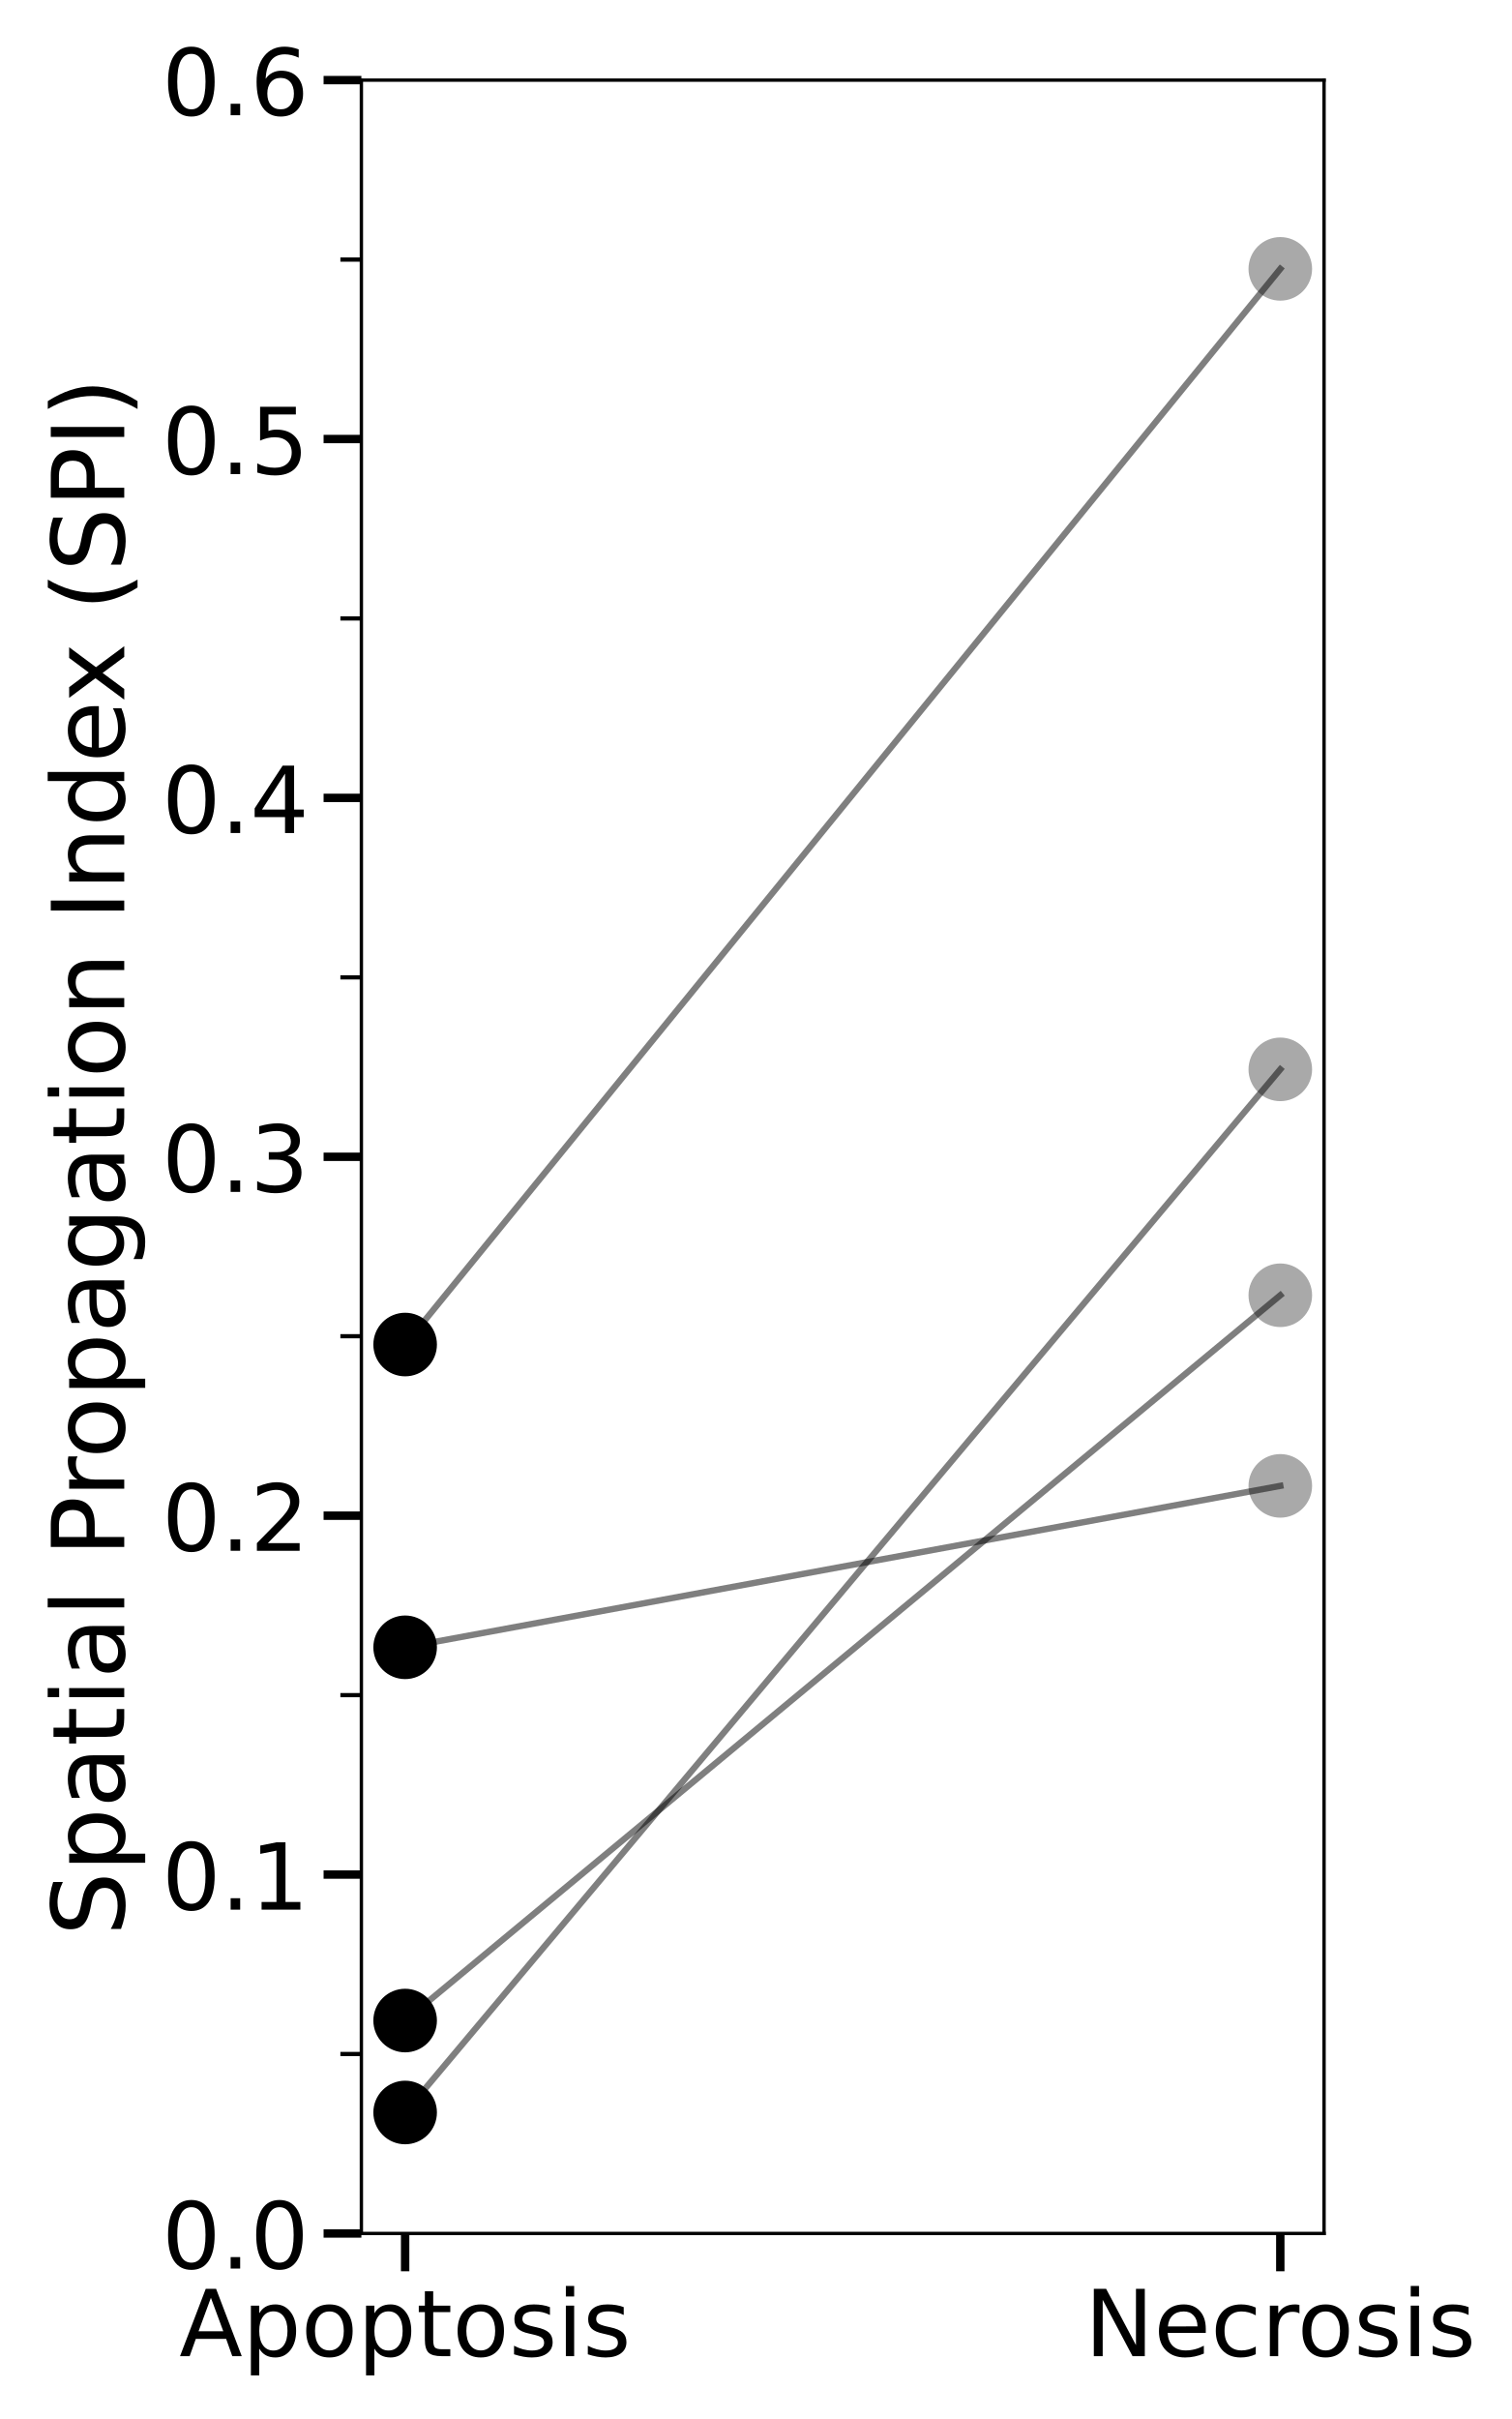
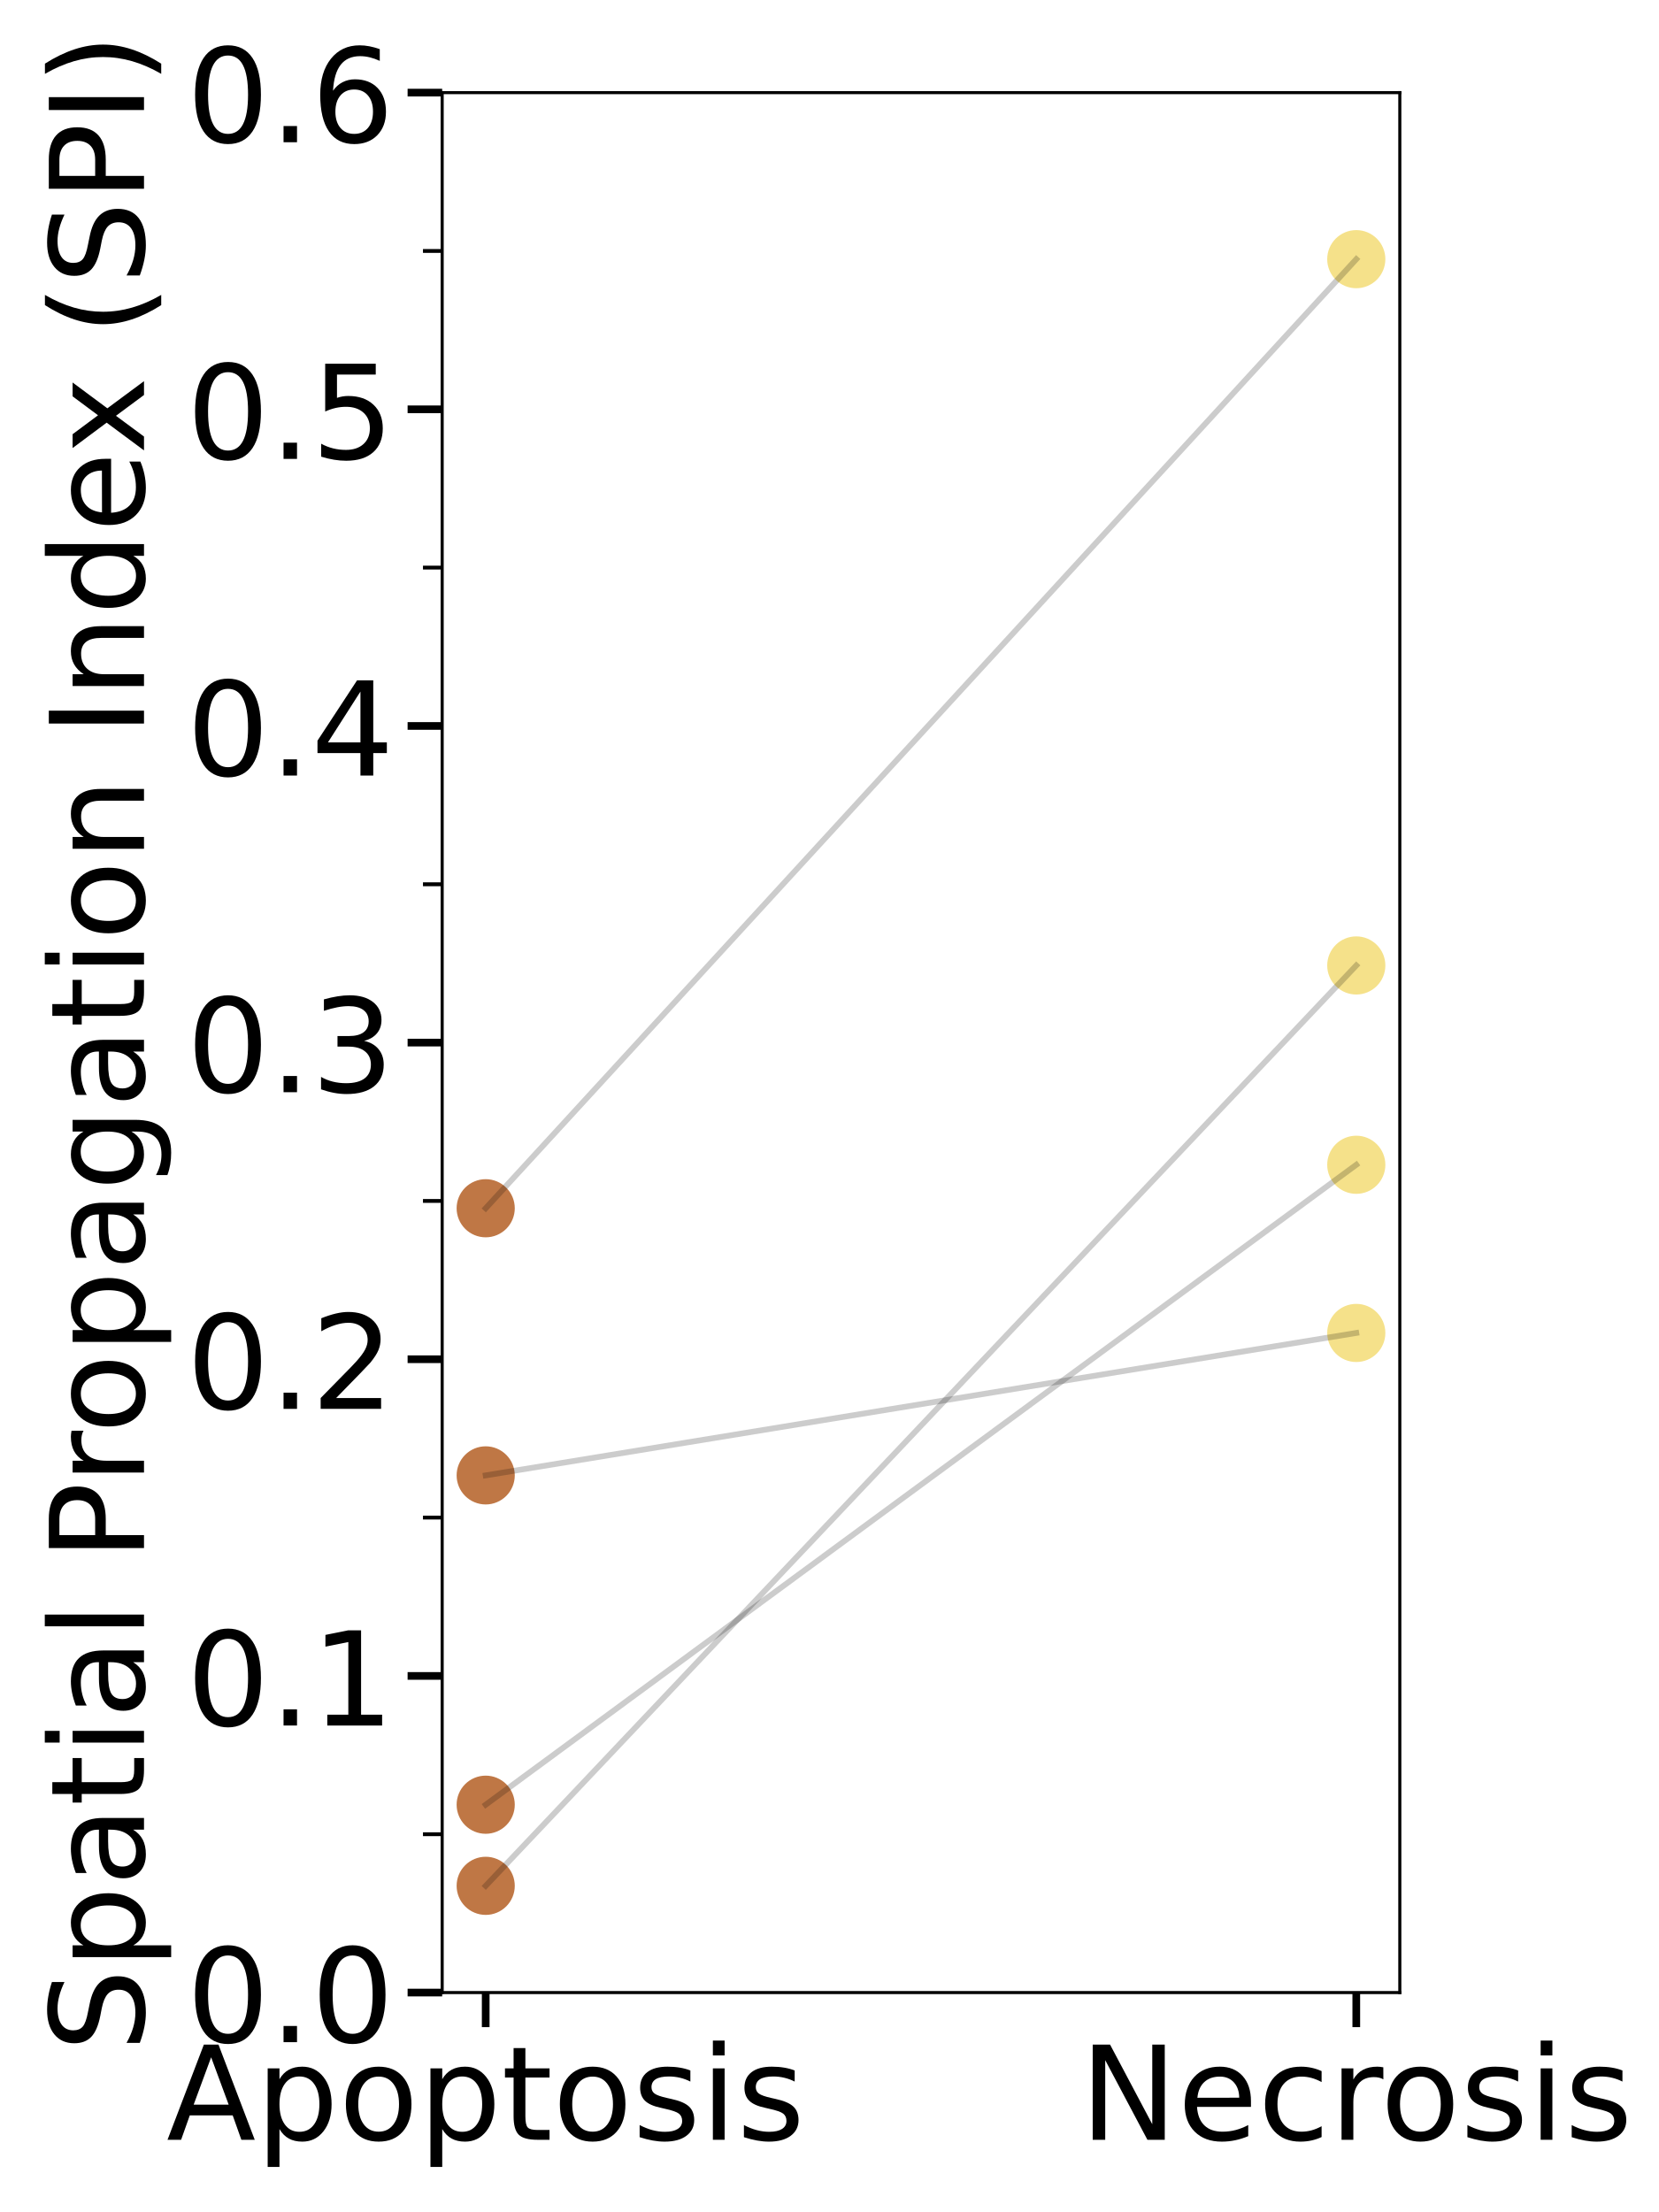
- <svg xmlns="http://www.w3.org/2000/svg" xmlns:xlink="http://www.w3.org/1999/xlink" width="360pt" height="576pt" viewBox="0 0 360 576" version="1.1">
+ <svg xmlns="http://www.w3.org/2000/svg" xmlns:xlink="http://www.w3.org/1999/xlink" width="432pt" height="576pt" viewBox="0 0 432 576" version="1.1">
  <defs>
    <style type="text/css">*{stroke-linejoin: round; stroke-linecap: butt}</style>
  </defs>
  <g id="figure_1">
    <g id="patch_1">
-       <path d="M 0 576  L 360 576  L 360 0  L 0 0  L 0 576  z " style="fill: none" />
+       <path d="M 0 576  L 432 576  L 432 0  L 0 0  L 0 576  z " style="fill: none" />
    </g>
    <g id="axes_1">
      <g id="patch_2">
-         <path d="M 86.07 531.82  L 315.352 531.82  L 315.352 19.08  L 86.07 19.08  L 86.07 531.82  z " style="fill: none" />
+         <path d="M 115.14 518.86  L 364.508 518.86  L 364.508 24.12  L 115.14 24.12  L 115.14 518.86  z " style="fill: none" />
      </g>
      <g id="PathCollection_1">
        <defs>
-           <path id="m385f94f700" d="M 0 7.071  C 1.875 7.071 3.674 6.326 5 5  C 6.326 3.674 7.071 1.875 7.071 0  C 7.071 -1.875 6.326 -3.674 5 -5  C 3.674 -6.326 1.875 -7.071 0 -7.071  C -1.875 -7.071 -3.674 -6.326 -5 -5  C -6.326 -3.674 -7.071 -1.875 -7.071 0  C -7.071 1.875 -6.326 3.674 -5 5  C -3.674 6.326 -1.875 7.071 0 7.071  z " style="stroke: #000000" />
+           <path id="m1a982b9ae4" d="M 0 7.071  C 1.875 7.071 3.674 6.326 5 5  C 6.326 3.674 7.071 1.875 7.071 0  C 7.071 -1.875 6.326 -3.674 5 -5  C 3.674 -6.326 1.875 -7.071 0 -7.071  C -1.875 -7.071 -3.674 -6.326 -5 -5  C -6.326 -3.674 -7.071 -1.875 -7.071 0  C -7.071 1.875 -6.326 3.674 -5 5  C -3.674 6.326 -1.875 7.071 0 7.071  z " style="stroke: #bf7745" />
        </defs>
-         <g clip-path="url(#pf5b03a5749)">
-           <use xlink:href="#m385f94f700" x="96.492" y="481.123" style="stroke: #000000" />
+         <g clip-path="url(#pe52d4433d5)">
+           <use xlink:href="#m1a982b9ae4" x="126.475" y="469.943" style="fill: #bf7745; stroke: #bf7745" />
        </g>
      </g>
      <g id="PathCollection_2">
        <defs>
-           <path id="m595ff05c0a" d="M 0 7.071  C 1.875 7.071 3.674 6.326 5 5  C 6.326 3.674 7.071 1.875 7.071 0  C 7.071 -1.875 6.326 -3.674 5 -5  C 3.674 -6.326 1.875 -7.071 0 -7.071  C -1.875 -7.071 -3.674 -6.326 -5 -5  C -6.326 -3.674 -7.071 -1.875 -7.071 0  C -7.071 1.875 -6.326 3.674 -5 5  C -3.674 6.326 -1.875 7.071 0 7.071  z " style="stroke: #a9a9a9" />
+           <path id="mce9ff7d6bc" d="M 0 7.071  C 1.875 7.071 3.674 6.326 5 5  C 6.326 3.674 7.071 1.875 7.071 0  C 7.071 -1.875 6.326 -3.674 5 -5  C 3.674 -6.326 1.875 -7.071 0 -7.071  C -1.875 -7.071 -3.674 -6.326 -5 -5  C -6.326 -3.674 -7.071 -1.875 -7.071 0  C -7.071 1.875 -6.326 3.674 -5 5  C -3.674 6.326 -1.875 7.071 0 7.071  z " style="stroke: #f5e18a" />
        </defs>
-         <g clip-path="url(#pf5b03a5749)">
-           <use xlink:href="#m595ff05c0a" x="304.93" y="308.421" style="fill: #a9a9a9; stroke: #a9a9a9" />
+         <g clip-path="url(#pe52d4433d5)">
+           <use xlink:href="#mce9ff7d6bc" x="353.173" y="303.304" style="fill: #f5e18a; stroke: #f5e18a" />
        </g>
      </g>
      <g id="PathCollection_3">
-         <g clip-path="url(#pf5b03a5749)">
-           <use xlink:href="#m385f94f700" x="96.492" y="392.248" style="stroke: #000000" />
+         <g clip-path="url(#pe52d4433d5)">
+           <use xlink:href="#m1a982b9ae4" x="126.475" y="384.187" style="fill: #bf7745; stroke: #bf7745" />
        </g>
      </g>
      <g id="PathCollection_4">
-         <g clip-path="url(#pf5b03a5749)">
-           <use xlink:href="#m595ff05c0a" x="304.93" y="353.808" style="fill: #a9a9a9; stroke: #a9a9a9" />
+         <g clip-path="url(#pe52d4433d5)">
+           <use xlink:href="#mce9ff7d6bc" x="353.173" y="347.097" style="fill: #f5e18a; stroke: #f5e18a" />
        </g>
      </g>
      <g id="PathCollection_5">
-         <g clip-path="url(#pf5b03a5749)">
-           <use xlink:href="#m385f94f700" x="96.492" y="503.014" style="stroke: #000000" />
+         <g clip-path="url(#pe52d4433d5)">
+           <use xlink:href="#m1a982b9ae4" x="126.475" y="491.066" style="fill: #bf7745; stroke: #bf7745" />
        </g>
      </g>
      <g id="PathCollection_6">
-         <g clip-path="url(#pf5b03a5749)">
-           <use xlink:href="#m595ff05c0a" x="304.93" y="254.632" style="fill: #a9a9a9; stroke: #a9a9a9" />
+         <g clip-path="url(#pe52d4433d5)">
+           <use xlink:href="#mce9ff7d6bc" x="353.173" y="251.402" style="fill: #f5e18a; stroke: #f5e18a" />
        </g>
      </g>
      <g id="PathCollection_7">
-         <g clip-path="url(#pf5b03a5749)">
-           <use xlink:href="#m385f94f700" x="96.492" y="320.155" style="stroke: #000000" />
+         <g clip-path="url(#pe52d4433d5)">
+           <use xlink:href="#m1a982b9ae4" x="126.475" y="314.626" style="fill: #bf7745; stroke: #bf7745" />
        </g>
      </g>
      <g id="PathCollection_8">
-         <g clip-path="url(#pf5b03a5749)">
-           <use xlink:href="#m595ff05c0a" x="304.93" y="64.024" style="fill: #a9a9a9; stroke: #a9a9a9" />
+         <g clip-path="url(#pe52d4433d5)">
+           <use xlink:href="#mce9ff7d6bc" x="353.173" y="67.486" style="fill: #f5e18a; stroke: #f5e18a" />
        </g>
      </g>
      <g id="matplotlib.axis_1">
        <g id="xtick_1">
          <g id="line2d_1">
            <defs>
-               <path id="m85d9b696fc" d="M 0 0  L 0 9  " style="stroke: #000000; stroke-width: 2" />
+               <path id="m20f513a126" d="M 0 0  L 0 9  " style="stroke: #000000; stroke-width: 2" />
            </defs>
            <g>
-               <use xlink:href="#m85d9b696fc" x="96.492" y="531.82" style="stroke: #000000; stroke-width: 2" />
+               <use xlink:href="#m20f513a126" x="126.475" y="518.86" style="stroke: #000000; stroke-width: 2" />
            </g>
          </g>
          <g id="text_1">
-             <g transform="translate(42.7105 561.0366) scale(0.22 -0.22)">
+             <g transform="translate(43.3582 557.1947) scale(0.34 -0.34)">
              <defs>
                <path id="DejaVuSans-41" d="M 2188 4044  L 1331 1722  L 3047 1722  L 2188 4044  z M 1831 4666  L 2547 4666  L 4325 0  L 3669 0  L 3244 1197  L 1141 1197  L 716 0  L 50 0  L 1831 4666  z " transform="scale(0.015625)" />
                <path id="DejaVuSans-70" d="M 1159 525  L 1159 -1331  L 581 -1331  L 581 3500  L 1159 3500  L 1159 2969  Q 1341 3281 1617 3432  Q 1894 3584 2278 3584  Q 2916 3584 3314 3078  Q 3713 2572 3713 1747  Q 3713 922 3314 415  Q 2916 -91 2278 -91  Q 1894 -91 1617 61  Q 1341 213 1159 525  z M 3116 1747  Q 3116 2381 2855 2742  Q 2594 3103 2138 3103  Q 1681 3103 1420 2742  Q 1159 2381 1159 1747  Q 1159 1113 1420 752  Q 1681 391 2138 391  Q 2594 391 2855 752  Q 3116 1113 3116 1747  z " transform="scale(0.015625)" />
                <path id="DejaVuSans-6f" d="M 1959 3097  Q 1497 3097 1228 2736  Q 959 2375 959 1747  Q 959 1119 1226 758  Q 1494 397 1959 397  Q 2419 397 2687 759  Q 2956 1122 2956 1747  Q 2956 2369 2687 2733  Q 2419 3097 1959 3097  z M 1959 3584  Q 2709 3584 3137 3096  Q 3566 2609 3566 1747  Q 3566 888 3137 398  Q 2709 -91 1959 -91  Q 1206 -91 779 398  Q 353 888 353 1747  Q 353 2609 779 3096  Q 1206 3584 1959 3584  z " transform="scale(0.015625)" />
                <path id="DejaVuSans-74" d="M 1172 4494  L 1172 3500  L 2356 3500  L 2356 3053  L 1172 3053  L 1172 1153  Q 1172 725 1289 603  Q 1406 481 1766 481  L 2356 481  L 2356 0  L 1766 0  Q 1100 0 847 248  Q 594 497 594 1153  L 594 3053  L 172 3053  L 172 3500  L 594 3500  L 594 4494  L 1172 4494  z " transform="scale(0.015625)" />
                <path id="DejaVuSans-73" d="M 2834 3397  L 2834 2853  Q 2591 2978 2328 3040  Q 2066 3103 1784 3103  Q 1356 3103 1142 2972  Q 928 2841 928 2578  Q 928 2378 1081 2264  Q 1234 2150 1697 2047  L 1894 2003  Q 2506 1872 2764 1633  Q 3022 1394 3022 966  Q 3022 478 2636 193  Q 2250 -91 1575 -91  Q 1294 -91 989 -36  Q 684 19 347 128  L 347 722  Q 666 556 975 473  Q 1284 391 1588 391  Q 1994 391 2212 530  Q 2431 669 2431 922  Q 2431 1156 2273 1281  Q 2116 1406 1581 1522  L 1381 1569  Q 847 1681 609 1914  Q 372 2147 372 2553  Q 372 3047 722 3315  Q 1072 3584 1716 3584  Q 2034 3584 2315 3537  Q 2597 3491 2834 3397  z " transform="scale(0.015625)" />
                <path id="DejaVuSans-69" d="M 603 3500  L 1178 3500  L 1178 0  L 603 0  L 603 3500  z M 603 4863  L 1178 4863  L 1178 4134  L 603 4134  L 603 4863  z " transform="scale(0.015625)" />
              </defs>
              <use xlink:href="#DejaVuSans-41" />
-               <use xlink:href="#DejaVuSans-70" transform="translate(68.4082 0)" />
-               <use xlink:href="#DejaVuSans-6f" transform="translate(131.8848 0)" />
-               <use xlink:href="#DejaVuSans-70" transform="translate(193.0664 0)" />
-               <use xlink:href="#DejaVuSans-74" transform="translate(256.543 0)" />
-               <use xlink:href="#DejaVuSans-6f" transform="translate(295.752 0)" />
-               <use xlink:href="#DejaVuSans-73" transform="translate(356.9336 0)" />
-               <use xlink:href="#DejaVuSans-69" transform="translate(409.0332 0)" />
-               <use xlink:href="#DejaVuSans-73" transform="translate(436.8164 0)" />
+               <use xlink:href="#DejaVuSans-70" x="68.408" />
+               <use xlink:href="#DejaVuSans-6f" x="131.885" />
+               <use xlink:href="#DejaVuSans-70" x="193.066" />
+               <use xlink:href="#DejaVuSans-74" x="256.543" />
+               <use xlink:href="#DejaVuSans-6f" x="295.752" />
+               <use xlink:href="#DejaVuSans-73" x="356.934" />
+               <use xlink:href="#DejaVuSans-69" x="409.033" />
+               <use xlink:href="#DejaVuSans-73" x="436.816" />
            </g>
          </g>
        </g>
        <g id="xtick_2">
          <g id="line2d_2">
            <g>
-               <use xlink:href="#m85d9b696fc" x="304.93" y="531.82" style="stroke: #000000; stroke-width: 2" />
+               <use xlink:href="#m20f513a126" x="353.173" y="518.86" style="stroke: #000000; stroke-width: 2" />
            </g>
          </g>
          <g id="text_2">
-             <g transform="translate(258.3621 561.0366) scale(0.22 -0.22)">
+             <g transform="translate(281.2048 557.1947) scale(0.34 -0.34)">
              <defs>
                <path id="DejaVuSans-4e" d="M 628 4666  L 1478 4666  L 3547 763  L 3547 4666  L 4159 4666  L 4159 0  L 3309 0  L 1241 3903  L 1241 0  L 628 0  L 628 4666  z " transform="scale(0.015625)" />
                <path id="DejaVuSans-65" d="M 3597 1894  L 3597 1613  L 953 1613  Q 991 1019 1311 708  Q 1631 397 2203 397  Q 2534 397 2845 478  Q 3156 559 3463 722  L 3463 178  Q 3153 47 2828 -22  Q 2503 -91 2169 -91  Q 1331 -91 842 396  Q 353 884 353 1716  Q 353 2575 817 3079  Q 1281 3584 2069 3584  Q 2775 3584 3186 3129  Q 3597 2675 3597 1894  z M 3022 2063  Q 3016 2534 2758 2815  Q 2500 3097 2075 3097  Q 1594 3097 1305 2825  Q 1016 2553 972 2059  L 3022 2063  z " transform="scale(0.015625)" />
                <path id="DejaVuSans-63" d="M 3122 3366  L 3122 2828  Q 2878 2963 2633 3030  Q 2388 3097 2138 3097  Q 1578 3097 1268 2742  Q 959 2388 959 1747  Q 959 1106 1268 751  Q 1578 397 2138 397  Q 2388 397 2633 464  Q 2878 531 3122 666  L 3122 134  Q 2881 22 2623 -34  Q 2366 -91 2075 -91  Q 1284 -91 818 406  Q 353 903 353 1747  Q 353 2603 823 3093  Q 1294 3584 2113 3584  Q 2378 3584 2631 3529  Q 2884 3475 3122 3366  z " transform="scale(0.015625)" />
                <path id="DejaVuSans-72" d="M 2631 2963  Q 2534 3019 2420 3045  Q 2306 3072 2169 3072  Q 1681 3072 1420 2755  Q 1159 2438 1159 1844  L 1159 0  L 581 0  L 581 3500  L 1159 3500  L 1159 2956  Q 1341 3275 1631 3429  Q 1922 3584 2338 3584  Q 2397 3584 2469 3576  Q 2541 3569 2628 3553  L 2631 2963  z " transform="scale(0.015625)" />
              </defs>
              <use xlink:href="#DejaVuSans-4e" />
-               <use xlink:href="#DejaVuSans-65" transform="translate(74.80469 0)" />
-               <use xlink:href="#DejaVuSans-63" transform="translate(136.3281 0)" />
-               <use xlink:href="#DejaVuSans-72" transform="translate(191.3086 0)" />
-               <use xlink:href="#DejaVuSans-6f" transform="translate(230.1719 0)" />
-               <use xlink:href="#DejaVuSans-73" transform="translate(291.3535 0)" />
-               <use xlink:href="#DejaVuSans-69" transform="translate(343.4531 0)" />
-               <use xlink:href="#DejaVuSans-73" transform="translate(371.2363 0)" />
+               <use xlink:href="#DejaVuSans-65" x="74.805" />
+               <use xlink:href="#DejaVuSans-63" x="136.328" />
+               <use xlink:href="#DejaVuSans-72" x="191.309" />
+               <use xlink:href="#DejaVuSans-6f" x="230.172" />
+               <use xlink:href="#DejaVuSans-73" x="291.354" />
+               <use xlink:href="#DejaVuSans-69" x="343.453" />
+               <use xlink:href="#DejaVuSans-73" x="371.236" />
            </g>
          </g>
        </g>
      </g>
      <g id="matplotlib.axis_2">
        <g id="ytick_1">
          <g id="line2d_3">
            <defs>
-               <path id="m22193d8374" d="M 0 0  L -9 0  " style="stroke: #000000; stroke-width: 2" />
+               <path id="md065812288" d="M 0 0  L -9 0  " style="stroke: #000000; stroke-width: 2" />
            </defs>
            <g>
-               <use xlink:href="#m22193d8374" x="86.07" y="531.82" style="stroke: #000000; stroke-width: 2" />
+               <use xlink:href="#md065812288" x="115.14" y="518.86" style="stroke: #000000; stroke-width: 2" />
            </g>
          </g>
          <g id="text_3">
-             <g transform="translate(38.58313 540.1783) scale(0.22 -0.22)">
+             <g transform="translate(48.56938 531.7773) scale(0.34 -0.34)">
              <defs>
                <path id="DejaVuSans-30" d="M 2034 4250  Q 1547 4250 1301 3770  Q 1056 3291 1056 2328  Q 1056 1369 1301 889  Q 1547 409 2034 409  Q 2525 409 2770 889  Q 3016 1369 3016 2328  Q 3016 3291 2770 3770  Q 2525 4250 2034 4250  z M 2034 4750  Q 2819 4750 3233 4129  Q 3647 3509 3647 2328  Q 3647 1150 3233 529  Q 2819 -91 2034 -91  Q 1250 -91 836 529  Q 422 1150 422 2328  Q 422 3509 836 4129  Q 1250 4750 2034 4750  z " transform="scale(0.015625)" />
                <path id="DejaVuSans-2e" d="M 684 794  L 1344 794  L 1344 0  L 684 0  L 684 794  z " transform="scale(0.015625)" />
              </defs>
              <use xlink:href="#DejaVuSans-30" />
-               <use xlink:href="#DejaVuSans-2e" transform="translate(63.62305 0)" />
-               <use xlink:href="#DejaVuSans-30" transform="translate(95.41016 0)" />
+               <use xlink:href="#DejaVuSans-2e" x="63.623" />
+               <use xlink:href="#DejaVuSans-30" x="95.41" />
            </g>
          </g>
        </g>
        <g id="ytick_2">
          <g id="line2d_4">
            <g>
-               <use xlink:href="#m22193d8374" x="86.07" y="446.363" style="stroke: #000000; stroke-width: 2" />
+               <use xlink:href="#md065812288" x="115.14" y="436.403" style="stroke: #000000; stroke-width: 2" />
            </g>
          </g>
          <g id="text_4">
-             <g transform="translate(38.58313 454.7216) scale(0.22 -0.22)">
+             <g transform="translate(48.56938 449.3207) scale(0.34 -0.34)">
              <defs>
                <path id="DejaVuSans-31" d="M 794 531  L 1825 531  L 1825 4091  L 703 3866  L 703 4441  L 1819 4666  L 2450 4666  L 2450 531  L 3481 531  L 3481 0  L 794 0  L 794 531  z " transform="scale(0.015625)" />
              </defs>
              <use xlink:href="#DejaVuSans-30" />
-               <use xlink:href="#DejaVuSans-2e" transform="translate(63.62305 0)" />
-               <use xlink:href="#DejaVuSans-31" transform="translate(95.41016 0)" />
+               <use xlink:href="#DejaVuSans-2e" x="63.623" />
+               <use xlink:href="#DejaVuSans-31" x="95.41" />
            </g>
          </g>
        </g>
        <g id="ytick_3">
          <g id="line2d_5">
            <g>
-               <use xlink:href="#m22193d8374" x="86.07" y="360.907" style="stroke: #000000; stroke-width: 2" />
+               <use xlink:href="#md065812288" x="115.14" y="353.947" style="stroke: #000000; stroke-width: 2" />
            </g>
          </g>
          <g id="text_5">
-             <g transform="translate(38.58313 369.2649) scale(0.22 -0.22)">
+             <g transform="translate(48.56938 366.864) scale(0.34 -0.34)">
              <defs>
                <path id="DejaVuSans-32" d="M 1228 531  L 3431 531  L 3431 0  L 469 0  L 469 531  Q 828 903 1448 1529  Q 2069 2156 2228 2338  Q 2531 2678 2651 2914  Q 2772 3150 2772 3378  Q 2772 3750 2511 3984  Q 2250 4219 1831 4219  Q 1534 4219 1204 4116  Q 875 4013 500 3803  L 500 4441  Q 881 4594 1212 4672  Q 1544 4750 1819 4750  Q 2544 4750 2975 4387  Q 3406 4025 3406 3419  Q 3406 3131 3298 2873  Q 3191 2616 2906 2266  Q 2828 2175 2409 1742  Q 1991 1309 1228 531  z " transform="scale(0.015625)" />
              </defs>
              <use xlink:href="#DejaVuSans-30" />
-               <use xlink:href="#DejaVuSans-2e" transform="translate(63.62305 0)" />
-               <use xlink:href="#DejaVuSans-32" transform="translate(95.41016 0)" />
+               <use xlink:href="#DejaVuSans-2e" x="63.623" />
+               <use xlink:href="#DejaVuSans-32" x="95.41" />
            </g>
          </g>
        </g>
        <g id="ytick_4">
          <g id="line2d_6">
            <g>
-               <use xlink:href="#m22193d8374" x="86.07" y="275.45" style="stroke: #000000; stroke-width: 2" />
+               <use xlink:href="#md065812288" x="115.14" y="271.49" style="stroke: #000000; stroke-width: 2" />
            </g>
          </g>
          <g id="text_6">
-             <g transform="translate(38.58313 283.8083) scale(0.22 -0.22)">
+             <g transform="translate(48.56938 284.4073) scale(0.34 -0.34)">
              <defs>
                <path id="DejaVuSans-33" d="M 2597 2516  Q 3050 2419 3304 2112  Q 3559 1806 3559 1356  Q 3559 666 3084 287  Q 2609 -91 1734 -91  Q 1441 -91 1130 -33  Q 819 25 488 141  L 488 750  Q 750 597 1062 519  Q 1375 441 1716 441  Q 2309 441 2620 675  Q 2931 909 2931 1356  Q 2931 1769 2642 2001  Q 2353 2234 1838 2234  L 1294 2234  L 1294 2753  L 1863 2753  Q 2328 2753 2575 2939  Q 2822 3125 2822 3475  Q 2822 3834 2567 4026  Q 2313 4219 1838 4219  Q 1578 4219 1281 4162  Q 984 4106 628 3988  L 628 4550  Q 988 4650 1302 4700  Q 1616 4750 1894 4750  Q 2613 4750 3031 4423  Q 3450 4097 3450 3541  Q 3450 3153 3228 2886  Q 3006 2619 2597 2516  z " transform="scale(0.015625)" />
              </defs>
              <use xlink:href="#DejaVuSans-30" />
-               <use xlink:href="#DejaVuSans-2e" transform="translate(63.62305 0)" />
-               <use xlink:href="#DejaVuSans-33" transform="translate(95.41016 0)" />
+               <use xlink:href="#DejaVuSans-2e" x="63.623" />
+               <use xlink:href="#DejaVuSans-33" x="95.41" />
            </g>
          </g>
        </g>
        <g id="ytick_5">
          <g id="line2d_7">
            <g>
-               <use xlink:href="#m22193d8374" x="86.07" y="189.993" style="stroke: #000000; stroke-width: 2" />
+               <use xlink:href="#md065812288" x="115.14" y="189.033" style="stroke: #000000; stroke-width: 2" />
            </g>
          </g>
          <g id="text_7">
-             <g transform="translate(38.58313 198.3516) scale(0.22 -0.22)">
+             <g transform="translate(48.56938 201.9507) scale(0.34 -0.34)">
              <defs>
                <path id="DejaVuSans-34" d="M 2419 4116  L 825 1625  L 2419 1625  L 2419 4116  z M 2253 4666  L 3047 4666  L 3047 1625  L 3713 1625  L 3713 1100  L 3047 1100  L 3047 0  L 2419 0  L 2419 1100  L 313 1100  L 313 1709  L 2253 4666  z " transform="scale(0.015625)" />
              </defs>
              <use xlink:href="#DejaVuSans-30" />
-               <use xlink:href="#DejaVuSans-2e" transform="translate(63.62305 0)" />
-               <use xlink:href="#DejaVuSans-34" transform="translate(95.41016 0)" />
+               <use xlink:href="#DejaVuSans-2e" x="63.623" />
+               <use xlink:href="#DejaVuSans-34" x="95.41" />
            </g>
          </g>
        </g>
        <g id="ytick_6">
          <g id="line2d_8">
            <g>
-               <use xlink:href="#m22193d8374" x="86.07" y="104.537" style="stroke: #000000; stroke-width: 2" />
+               <use xlink:href="#md065812288" x="115.14" y="106.577" style="stroke: #000000; stroke-width: 2" />
            </g>
          </g>
          <g id="text_8">
-             <g transform="translate(38.58313 112.8949) scale(0.22 -0.22)">
+             <g transform="translate(48.56938 119.494) scale(0.34 -0.34)">
              <defs>
                <path id="DejaVuSans-35" d="M 691 4666  L 3169 4666  L 3169 4134  L 1269 4134  L 1269 2991  Q 1406 3038 1543 3061  Q 1681 3084 1819 3084  Q 2600 3084 3056 2656  Q 3513 2228 3513 1497  Q 3513 744 3044 326  Q 2575 -91 1722 -91  Q 1428 -91 1123 -41  Q 819 9 494 109  L 494 744  Q 775 591 1075 516  Q 1375 441 1709 441  Q 2250 441 2565 725  Q 2881 1009 2881 1497  Q 2881 1984 2565 2268  Q 2250 2553 1709 2553  Q 1456 2553 1204 2497  Q 953 2441 691 2322  L 691 4666  z " transform="scale(0.015625)" />
              </defs>
              <use xlink:href="#DejaVuSans-30" />
-               <use xlink:href="#DejaVuSans-2e" transform="translate(63.62305 0)" />
-               <use xlink:href="#DejaVuSans-35" transform="translate(95.41016 0)" />
+               <use xlink:href="#DejaVuSans-2e" x="63.623" />
+               <use xlink:href="#DejaVuSans-35" x="95.41" />
            </g>
          </g>
        </g>
        <g id="ytick_7">
          <g id="line2d_9">
            <g>
-               <use xlink:href="#m22193d8374" x="86.07" y="19.08" style="stroke: #000000; stroke-width: 2" />
+               <use xlink:href="#md065812288" x="115.14" y="24.12" style="stroke: #000000; stroke-width: 2" />
            </g>
          </g>
          <g id="text_9">
-             <g transform="translate(38.58313 27.43828) scale(0.22 -0.22)">
+             <g transform="translate(48.56938 37.03734) scale(0.34 -0.34)">
              <defs>
                <path id="DejaVuSans-36" d="M 2113 2584  Q 1688 2584 1439 2293  Q 1191 2003 1191 1497  Q 1191 994 1439 701  Q 1688 409 2113 409  Q 2538 409 2786 701  Q 3034 994 3034 1497  Q 3034 2003 2786 2293  Q 2538 2584 2113 2584  z M 3366 4563  L 3366 3988  Q 3128 4100 2886 4159  Q 2644 4219 2406 4219  Q 1781 4219 1451 3797  Q 1122 3375 1075 2522  Q 1259 2794 1537 2939  Q 1816 3084 2150 3084  Q 2853 3084 3261 2657  Q 3669 2231 3669 1497  Q 3669 778 3244 343  Q 2819 -91 2113 -91  Q 1303 -91 875 529  Q 447 1150 447 2328  Q 447 3434 972 4092  Q 1497 4750 2381 4750  Q 2619 4750 2861 4703  Q 3103 4656 3366 4563  z " transform="scale(0.015625)" />
              </defs>
              <use xlink:href="#DejaVuSans-30" />
-               <use xlink:href="#DejaVuSans-2e" transform="translate(63.62305 0)" />
-               <use xlink:href="#DejaVuSans-36" transform="translate(95.41016 0)" />
+               <use xlink:href="#DejaVuSans-2e" x="63.623" />
+               <use xlink:href="#DejaVuSans-36" x="95.41" />
            </g>
          </g>
        </g>
        <g id="ytick_8">
          <g id="line2d_10">
            <defs>
-               <path id="m72613687c7" d="M 0 0  L -5 0  " style="stroke: #000000" />
+               <path id="m9491717040" d="M 0 0  L -5 0  " style="stroke: #000000" />
            </defs>
            <g>
-               <use xlink:href="#m72613687c7" x="86.07" y="489.092" style="stroke: #000000" />
+               <use xlink:href="#m9491717040" x="115.14" y="477.632" style="stroke: #000000" />
            </g>
          </g>
        </g>
        <g id="ytick_9">
          <g id="line2d_11">
            <g>
-               <use xlink:href="#m72613687c7" x="86.07" y="403.635" style="stroke: #000000" />
+               <use xlink:href="#m9491717040" x="115.14" y="395.175" style="stroke: #000000" />
            </g>
          </g>
        </g>
        <g id="ytick_10">
          <g id="line2d_12">
            <g>
-               <use xlink:href="#m72613687c7" x="86.07" y="318.178" style="stroke: #000000" />
+               <use xlink:href="#m9491717040" x="115.14" y="312.718" style="stroke: #000000" />
            </g>
          </g>
        </g>
        <g id="ytick_11">
          <g id="line2d_13">
            <g>
-               <use xlink:href="#m72613687c7" x="86.07" y="232.722" style="stroke: #000000" />
+               <use xlink:href="#m9491717040" x="115.14" y="230.262" style="stroke: #000000" />
            </g>
          </g>
        </g>
        <g id="ytick_12">
          <g id="line2d_14">
            <g>
-               <use xlink:href="#m72613687c7" x="86.07" y="147.265" style="stroke: #000000" />
+               <use xlink:href="#m9491717040" x="115.14" y="147.805" style="stroke: #000000" />
            </g>
          </g>
        </g>
        <g id="ytick_13">
          <g id="line2d_15">
            <g>
-               <use xlink:href="#m72613687c7" x="86.07" y="61.808" style="stroke: #000000" />
+               <use xlink:href="#m9491717040" x="115.14" y="65.348" style="stroke: #000000" />
            </g>
          </g>
        </g>
        <g id="text_10">
-           <g transform="translate(29.59188 460.9644) rotate(-90) scale(0.24 -0.24)">
+           <g transform="translate(37.49844 534.302) rotate(-90) scale(0.34 -0.34)">
            <defs>
              <path id="DejaVuSans-53" d="M 3425 4513  L 3425 3897  Q 3066 4069 2747 4153  Q 2428 4238 2131 4238  Q 1616 4238 1336 4038  Q 1056 3838 1056 3469  Q 1056 3159 1242 3001  Q 1428 2844 1947 2747  L 2328 2669  Q 3034 2534 3370 2195  Q 3706 1856 3706 1288  Q 3706 609 3251 259  Q 2797 -91 1919 -91  Q 1588 -91 1214 -16  Q 841 59 441 206  L 441 856  Q 825 641 1194 531  Q 1563 422 1919 422  Q 2459 422 2753 634  Q 3047 847 3047 1241  Q 3047 1584 2836 1778  Q 2625 1972 2144 2069  L 1759 2144  Q 1053 2284 737 2584  Q 422 2884 422 3419  Q 422 4038 858 4394  Q 1294 4750 2059 4750  Q 2388 4750 2728 4690  Q 3069 4631 3425 4513  z " transform="scale(0.015625)" />
              <path id="DejaVuSans-61" d="M 2194 1759  Q 1497 1759 1228 1600  Q 959 1441 959 1056  Q 959 750 1161 570  Q 1363 391 1709 391  Q 2188 391 2477 730  Q 2766 1069 2766 1631  L 2766 1759  L 2194 1759  z M 3341 1997  L 3341 0  L 2766 0  L 2766 531  Q 2569 213 2275 61  Q 1981 -91 1556 -91  Q 1019 -91 701 211  Q 384 513 384 1019  Q 384 1609 779 1909  Q 1175 2209 1959 2209  L 2766 2209  L 2766 2266  Q 2766 2663 2505 2880  Q 2244 3097 1772 3097  Q 1472 3097 1187 3025  Q 903 2953 641 2809  L 641 3341  Q 956 3463 1253 3523  Q 1550 3584 1831 3584  Q 2591 3584 2966 3190  Q 3341 2797 3341 1997  z " transform="scale(0.015625)" />
              <path id="DejaVuSans-6c" d="M 603 4863  L 1178 4863  L 1178 0  L 603 0  L 603 4863  z " transform="scale(0.015625)" />
              <path id="DejaVuSans-20" transform="scale(0.015625)" />
              <path id="DejaVuSans-50" d="M 1259 4147  L 1259 2394  L 2053 2394  Q 2494 2394 2734 2622  Q 2975 2850 2975 3272  Q 2975 3691 2734 3919  Q 2494 4147 2053 4147  L 1259 4147  z M 628 4666  L 2053 4666  Q 2838 4666 3239 4311  Q 3641 3956 3641 3272  Q 3641 2581 3239 2228  Q 2838 1875 2053 1875  L 1259 1875  L 1259 0  L 628 0  L 628 4666  z " transform="scale(0.015625)" />
              <path id="DejaVuSans-67" d="M 2906 1791  Q 2906 2416 2648 2759  Q 2391 3103 1925 3103  Q 1463 3103 1205 2759  Q 947 2416 947 1791  Q 947 1169 1205 825  Q 1463 481 1925 481  Q 2391 481 2648 825  Q 2906 1169 2906 1791  z M 3481 434  Q 3481 -459 3084 -895  Q 2688 -1331 1869 -1331  Q 1566 -1331 1297 -1286  Q 1028 -1241 775 -1147  L 775 -588  Q 1028 -725 1275 -790  Q 1522 -856 1778 -856  Q 2344 -856 2625 -561  Q 2906 -266 2906 331  L 2906 616  Q 2728 306 2450 153  Q 2172 0 1784 0  Q 1141 0 747 490  Q 353 981 353 1791  Q 353 2603 747 3093  Q 1141 3584 1784 3584  Q 2172 3584 2450 3431  Q 2728 3278 2906 2969  L 2906 3500  L 3481 3500  L 3481 434  z " transform="scale(0.015625)" />
              <path id="DejaVuSans-6e" d="M 3513 2113  L 3513 0  L 2938 0  L 2938 2094  Q 2938 2591 2744 2837  Q 2550 3084 2163 3084  Q 1697 3084 1428 2787  Q 1159 2491 1159 1978  L 1159 0  L 581 0  L 581 3500  L 1159 3500  L 1159 2956  Q 1366 3272 1645 3428  Q 1925 3584 2291 3584  Q 2894 3584 3203 3211  Q 3513 2838 3513 2113  z " transform="scale(0.015625)" />
              <path id="DejaVuSans-49" d="M 628 4666  L 1259 4666  L 1259 0  L 628 0  L 628 4666  z " transform="scale(0.015625)" />
              <path id="DejaVuSans-64" d="M 2906 2969  L 2906 4863  L 3481 4863  L 3481 0  L 2906 0  L 2906 525  Q 2725 213 2448 61  Q 2172 -91 1784 -91  Q 1150 -91 751 415  Q 353 922 353 1747  Q 353 2572 751 3078  Q 1150 3584 1784 3584  Q 2172 3584 2448 3432  Q 2725 3281 2906 2969  z M 947 1747  Q 947 1113 1208 752  Q 1469 391 1925 391  Q 2381 391 2643 752  Q 2906 1113 2906 1747  Q 2906 2381 2643 2742  Q 2381 3103 1925 3103  Q 1469 3103 1208 2742  Q 947 2381 947 1747  z " transform="scale(0.015625)" />
              <path id="DejaVuSans-78" d="M 3513 3500  L 2247 1797  L 3578 0  L 2900 0  L 1881 1375  L 863 0  L 184 0  L 1544 1831  L 300 3500  L 978 3500  L 1906 2253  L 2834 3500  L 3513 3500  z " transform="scale(0.015625)" />
              <path id="DejaVuSans-28" d="M 1984 4856  Q 1566 4138 1362 3434  Q 1159 2731 1159 2009  Q 1159 1288 1364 580  Q 1569 -128 1984 -844  L 1484 -844  Q 1016 -109 783 600  Q 550 1309 550 2009  Q 550 2706 781 3412  Q 1013 4119 1484 4856  L 1984 4856  z " transform="scale(0.015625)" />
              <path id="DejaVuSans-29" d="M 513 4856  L 1013 4856  Q 1481 4119 1714 3412  Q 1947 2706 1947 2009  Q 1947 1309 1714 600  Q 1481 -109 1013 -844  L 513 -844  Q 928 -128 1133 580  Q 1338 1288 1338 2009  Q 1338 2731 1133 3434  Q 928 4138 513 4856  z " transform="scale(0.015625)" />
            </defs>
            <use xlink:href="#DejaVuSans-53" />
-             <use xlink:href="#DejaVuSans-70" transform="translate(63.47656 0)" />
-             <use xlink:href="#DejaVuSans-61" transform="translate(126.9531 0)" />
-             <use xlink:href="#DejaVuSans-74" transform="translate(188.2324 0)" />
-             <use xlink:href="#DejaVuSans-69" transform="translate(227.4414 0)" />
-             <use xlink:href="#DejaVuSans-61" transform="translate(255.2246 0)" />
-             <use xlink:href="#DejaVuSans-6c" transform="translate(316.5039 0)" />
-             <use xlink:href="#DejaVuSans-20" transform="translate(344.2871 0)" />
-             <use xlink:href="#DejaVuSans-50" transform="translate(376.0742 0)" />
-             <use xlink:href="#DejaVuSans-72" transform="translate(434.627 0)" />
-             <use xlink:href="#DejaVuSans-6f" transform="translate(473.4902 0)" />
-             <use xlink:href="#DejaVuSans-70" transform="translate(534.6719 0)" />
-             <use xlink:href="#DejaVuSans-61" transform="translate(598.1484 0)" />
-             <use xlink:href="#DejaVuSans-67" transform="translate(659.4277 0)" />
-             <use xlink:href="#DejaVuSans-61" transform="translate(722.9043 0)" />
-             <use xlink:href="#DejaVuSans-74" transform="translate(784.1836 0)" />
-             <use xlink:href="#DejaVuSans-69" transform="translate(823.3926 0)" />
-             <use xlink:href="#DejaVuSans-6f" transform="translate(851.1758 0)" />
-             <use xlink:href="#DejaVuSans-6e" transform="translate(912.3574 0)" />
-             <use xlink:href="#DejaVuSans-20" transform="translate(975.7363 0)" />
-             <use xlink:href="#DejaVuSans-49" transform="translate(1007.523 0)" />
-             <use xlink:href="#DejaVuSans-6e" transform="translate(1037.016 0)" />
-             <use xlink:href="#DejaVuSans-64" transform="translate(1100.395 0)" />
-             <use xlink:href="#DejaVuSans-65" transform="translate(1163.871 0)" />
-             <use xlink:href="#DejaVuSans-78" transform="translate(1223.645 0)" />
-             <use xlink:href="#DejaVuSans-20" transform="translate(1282.824 0)" />
-             <use xlink:href="#DejaVuSans-28" transform="translate(1314.611 0)" />
-             <use xlink:href="#DejaVuSans-53" transform="translate(1353.625 0)" />
-             <use xlink:href="#DejaVuSans-50" transform="translate(1417.102 0)" />
-             <use xlink:href="#DejaVuSans-49" transform="translate(1477.404 0)" />
-             <use xlink:href="#DejaVuSans-29" transform="translate(1506.896 0)" />
+             <use xlink:href="#DejaVuSans-70" x="63.477" />
+             <use xlink:href="#DejaVuSans-61" x="126.953" />
+             <use xlink:href="#DejaVuSans-74" x="188.232" />
+             <use xlink:href="#DejaVuSans-69" x="227.441" />
+             <use xlink:href="#DejaVuSans-61" x="255.225" />
+             <use xlink:href="#DejaVuSans-6c" x="316.504" />
+             <use xlink:href="#DejaVuSans-20" x="344.287" />
+             <use xlink:href="#DejaVuSans-50" x="376.074" />
+             <use xlink:href="#DejaVuSans-72" x="434.627" />
+             <use xlink:href="#DejaVuSans-6f" x="473.49" />
+             <use xlink:href="#DejaVuSans-70" x="534.672" />
+             <use xlink:href="#DejaVuSans-61" x="598.148" />
+             <use xlink:href="#DejaVuSans-67" x="659.428" />
+             <use xlink:href="#DejaVuSans-61" x="722.904" />
+             <use xlink:href="#DejaVuSans-74" x="784.184" />
+             <use xlink:href="#DejaVuSans-69" x="823.393" />
+             <use xlink:href="#DejaVuSans-6f" x="851.176" />
+             <use xlink:href="#DejaVuSans-6e" x="912.357" />
+             <use xlink:href="#DejaVuSans-20" x="975.736" />
+             <use xlink:href="#DejaVuSans-49" x="1007.523" />
+             <use xlink:href="#DejaVuSans-6e" x="1037.016" />
+             <use xlink:href="#DejaVuSans-64" x="1100.395" />
+             <use xlink:href="#DejaVuSans-65" x="1163.871" />
+             <use xlink:href="#DejaVuSans-78" x="1223.645" />
+             <use xlink:href="#DejaVuSans-20" x="1282.824" />
+             <use xlink:href="#DejaVuSans-28" x="1314.611" />
+             <use xlink:href="#DejaVuSans-53" x="1353.625" />
+             <use xlink:href="#DejaVuSans-50" x="1417.102" />
+             <use xlink:href="#DejaVuSans-49" x="1477.404" />
+             <use xlink:href="#DejaVuSans-29" x="1506.896" />
          </g>
        </g>
      </g>
      <g id="line2d_16">
-         <path d="M 96.492 481.123  L 304.93 308.421  " clip-path="url(#pf5b03a5749)" style="fill: none; stroke: #000000; stroke-opacity: 0.5; stroke-width: 1.5; stroke-linecap: square" />
+         <path d="M 126.475 469.943  L 353.173 303.304  " clip-path="url(#pe52d4433d5)" style="fill: none; stroke: #000000; stroke-opacity: 0.2; stroke-width: 1.5; stroke-linecap: square" />
      </g>
      <g id="line2d_17">
-         <path d="M 96.492 392.248  L 304.93 353.808  " clip-path="url(#pf5b03a5749)" style="fill: none; stroke: #000000; stroke-opacity: 0.5; stroke-width: 1.5; stroke-linecap: square" />
+         <path d="M 126.475 384.187  L 353.173 347.097  " clip-path="url(#pe52d4433d5)" style="fill: none; stroke: #000000; stroke-opacity: 0.2; stroke-width: 1.5; stroke-linecap: square" />
      </g>
      <g id="line2d_18">
-         <path d="M 96.492 503.014  L 304.93 254.632  " clip-path="url(#pf5b03a5749)" style="fill: none; stroke: #000000; stroke-opacity: 0.5; stroke-width: 1.5; stroke-linecap: square" />
+         <path d="M 126.475 491.066  L 353.173 251.402  " clip-path="url(#pe52d4433d5)" style="fill: none; stroke: #000000; stroke-opacity: 0.2; stroke-width: 1.5; stroke-linecap: square" />
      </g>
      <g id="line2d_19">
-         <path d="M 96.492 320.155  L 304.93 64.024  " clip-path="url(#pf5b03a5749)" style="fill: none; stroke: #000000; stroke-opacity: 0.5; stroke-width: 1.5; stroke-linecap: square" />
+         <path d="M 126.475 314.626  L 353.173 67.486  " clip-path="url(#pe52d4433d5)" style="fill: none; stroke: #000000; stroke-opacity: 0.2; stroke-width: 1.5; stroke-linecap: square" />
      </g>
      <g id="patch_3">
-         <path d="M 86.07 531.82  L 86.07 19.08  " style="fill: none; stroke: #000000; stroke-width: 0.8; stroke-linejoin: miter; stroke-linecap: square" />
+         <path d="M 115.14 518.86  L 115.14 24.12  " style="fill: none; stroke: #000000; stroke-width: 0.8; stroke-linejoin: miter; stroke-linecap: square" />
      </g>
      <g id="patch_4">
-         <path d="M 315.352 531.82  L 315.352 19.08  " style="fill: none; stroke: #000000; stroke-width: 0.8; stroke-linejoin: miter; stroke-linecap: square" />
+         <path d="M 364.508 518.86  L 364.508 24.12  " style="fill: none; stroke: #000000; stroke-width: 0.8; stroke-linejoin: miter; stroke-linecap: square" />
      </g>
      <g id="patch_5">
-         <path d="M 86.07 531.82  L 315.352 531.82  " style="fill: none; stroke: #000000; stroke-width: 0.8; stroke-linejoin: miter; stroke-linecap: square" />
+         <path d="M 115.14 518.86  L 364.508 518.86  " style="fill: none; stroke: #000000; stroke-width: 0.8; stroke-linejoin: miter; stroke-linecap: square" />
      </g>
      <g id="patch_6">
-         <path d="M 86.07 19.08  L 315.352 19.08  " style="fill: none; stroke: #000000; stroke-width: 0.8; stroke-linejoin: miter; stroke-linecap: square" />
+         <path d="M 115.14 24.12  L 364.508 24.12  " style="fill: none; stroke: #000000; stroke-width: 0.8; stroke-linejoin: miter; stroke-linecap: square" />
      </g>
    </g>
  </g>
  <defs>
-     <clipPath id="pf5b03a5749">
-       <rect x="86.07" y="19.08" width="229.282" height="512.74" />
+     <clipPath id="pe52d4433d5">
+       <rect x="115.14" y="24.12" width="249.368" height="494.74" />
    </clipPath>
  </defs>
</svg>
